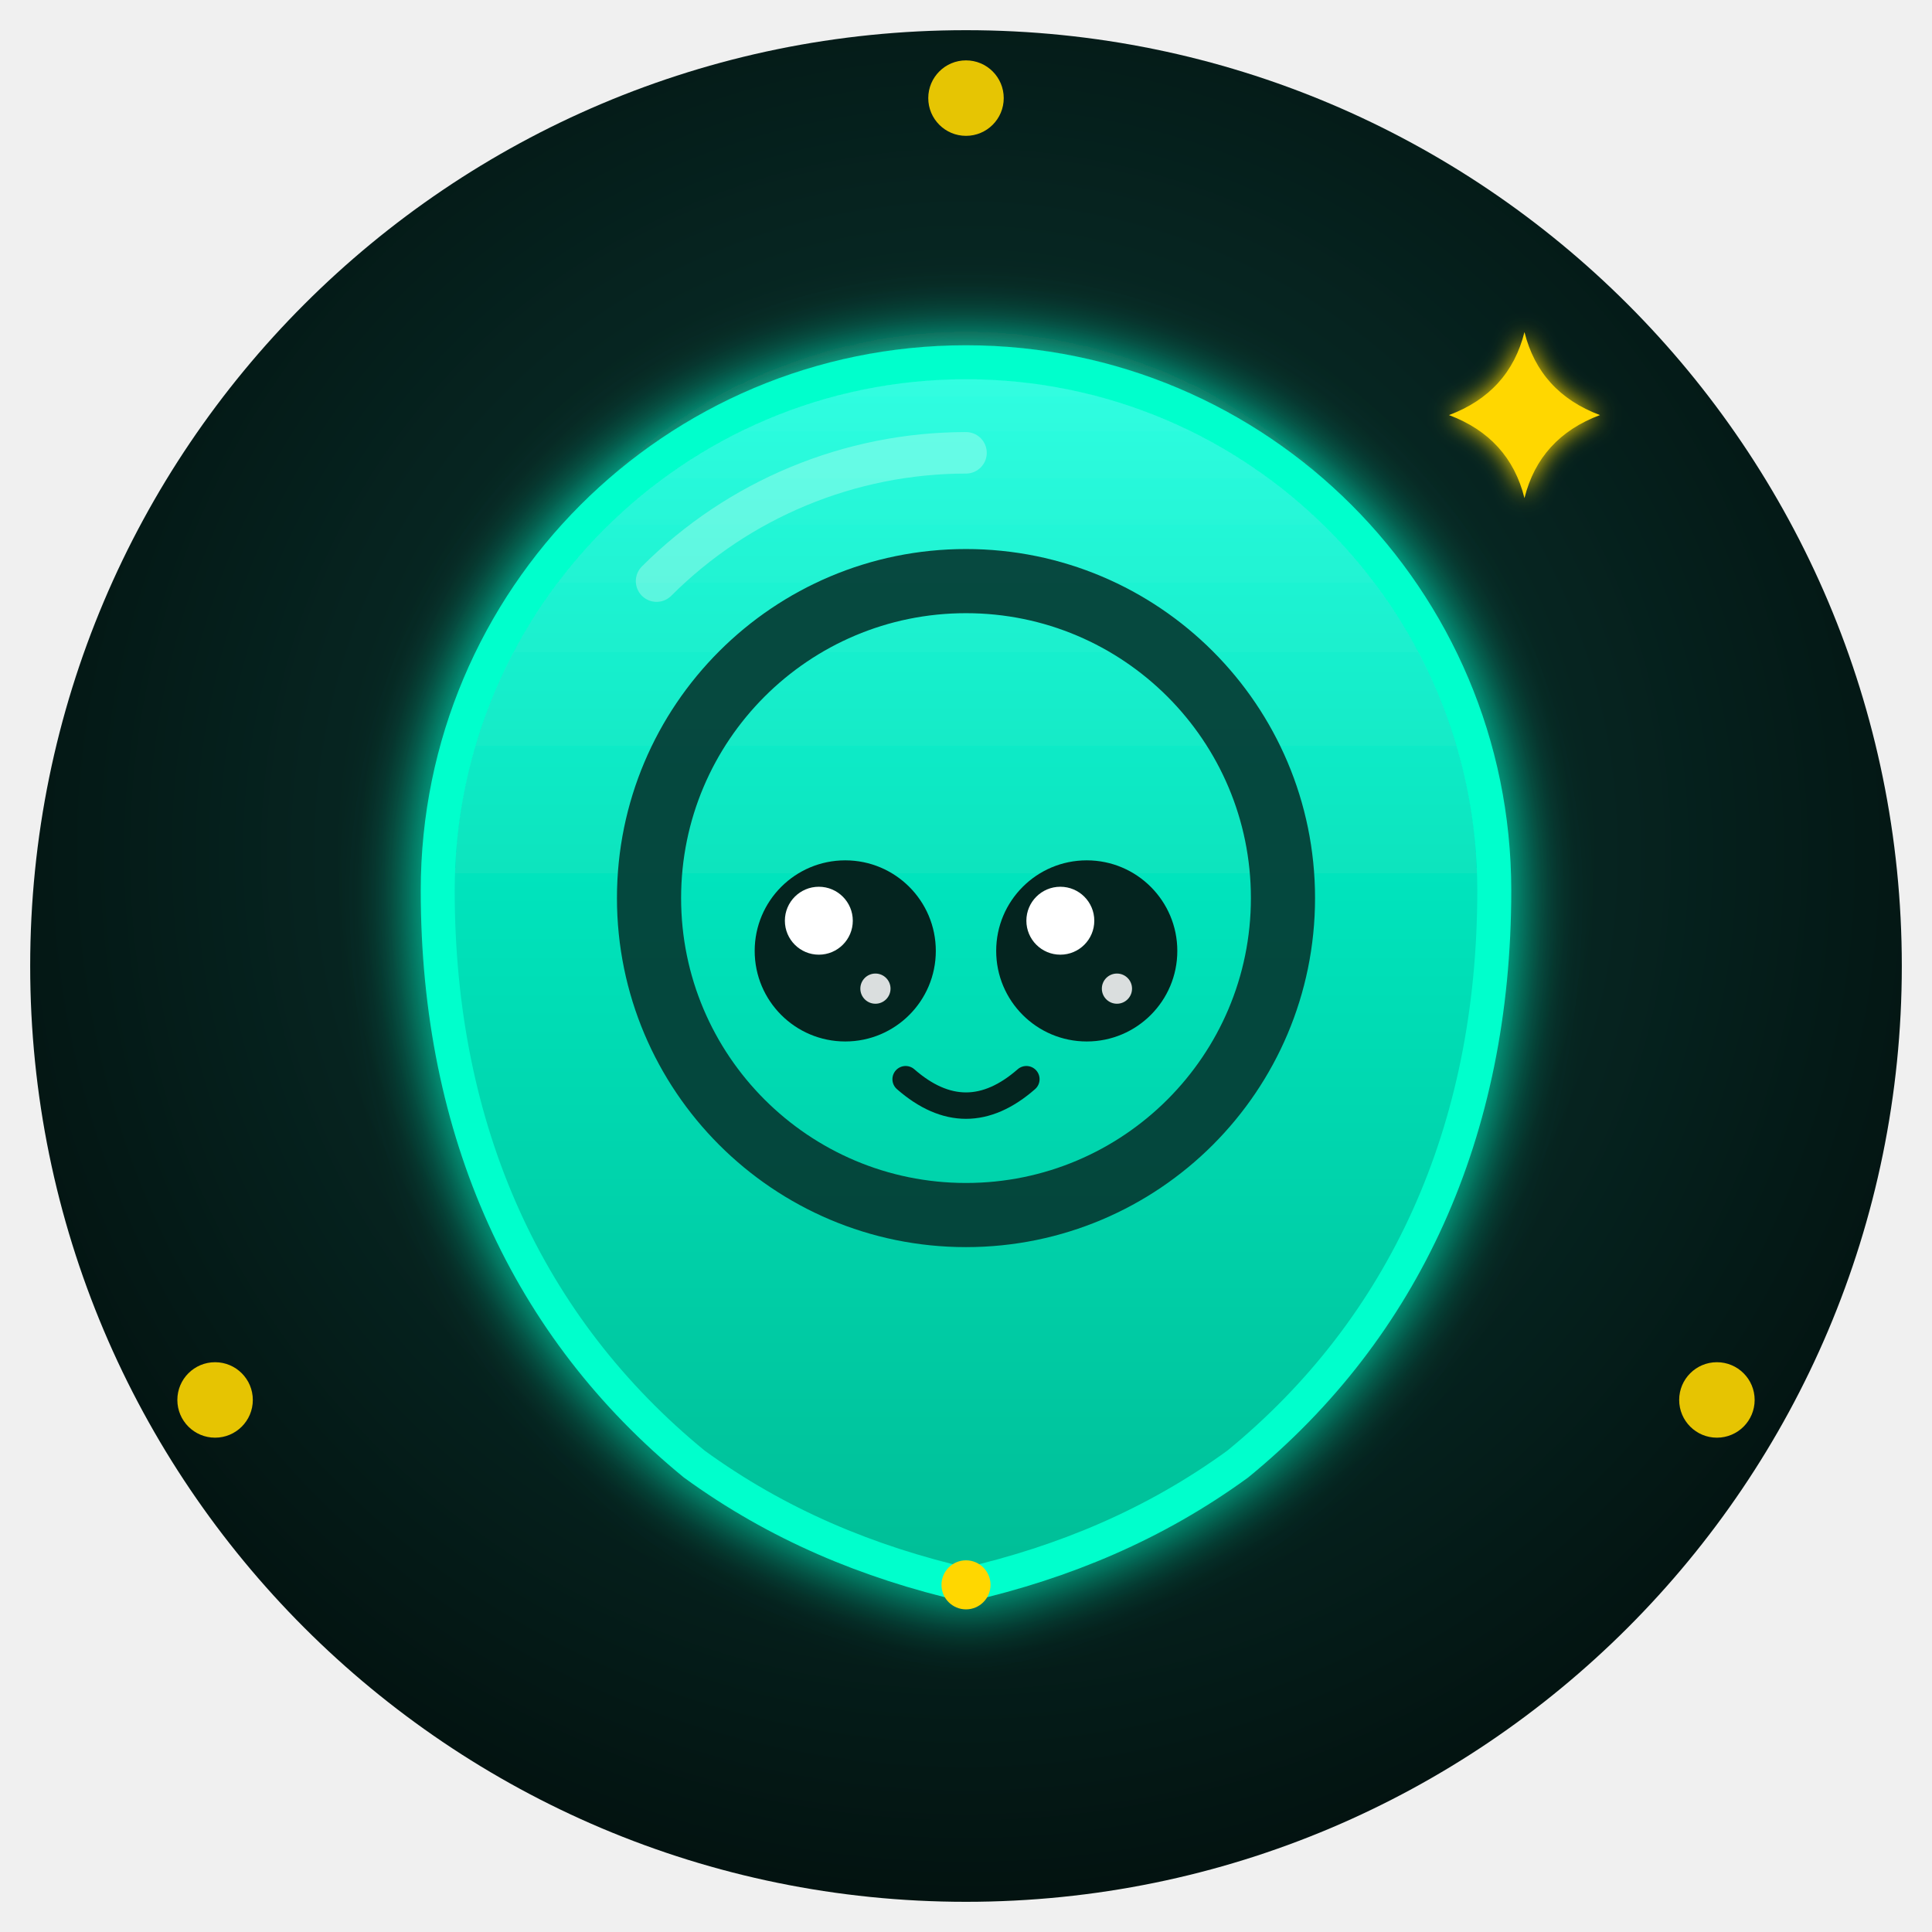
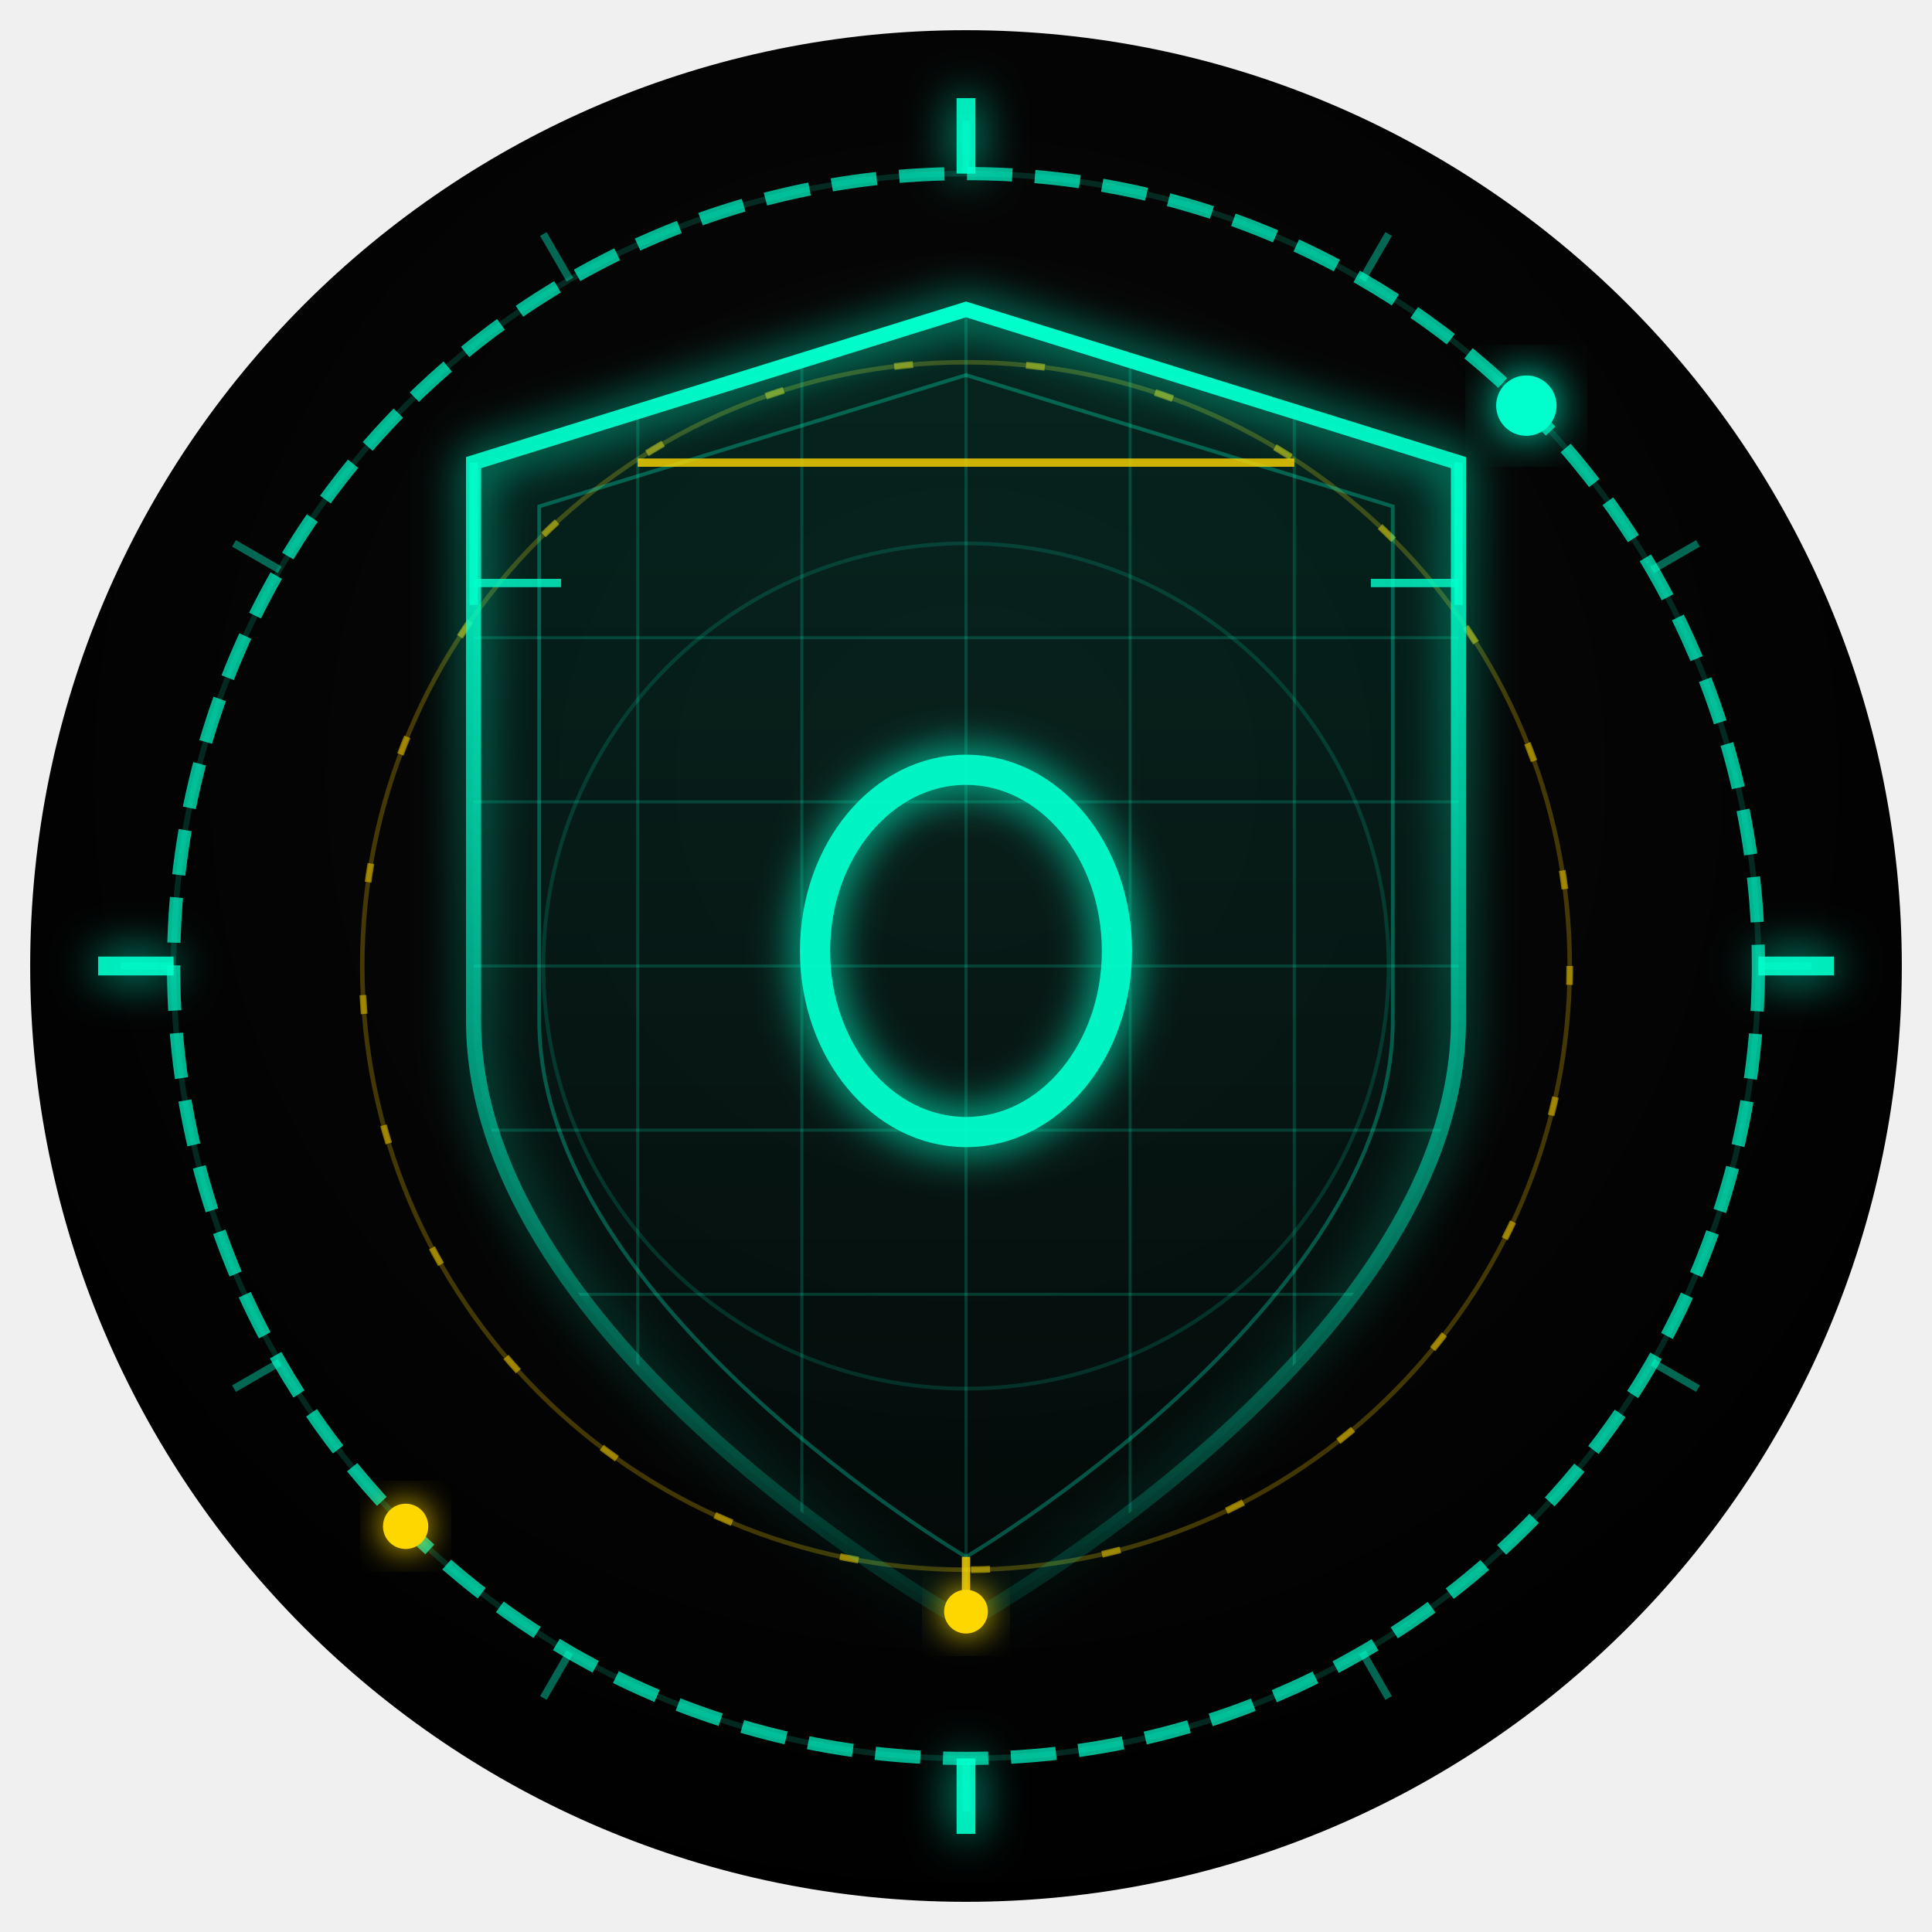
<svg xmlns="http://www.w3.org/2000/svg" viewBox="0 0 512 512" width="512" height="512">
  <defs>
-     <radialGradient id="field" cx="50%" cy="44%" r="62%">
-       <stop offset="0%" stop-color="#0d3f36" />
-       <stop offset="55%" stop-color="#062420" />
-       <stop offset="100%" stop-color="#020e0c" />
+     <radialGradient id="field" cx="50%" cy="40%" r="62%">
+       <stop offset="0%" stop-color="#0a0a0a" />
+       <stop offset="100%" stop-color="#000000" />
    </radialGradient>
-     <linearGradient id="body" x1="0" y1="0" x2="0" y2="1">
-       <stop offset="0%" stop-color="#33ffe3" />
-       <stop offset="48%" stop-color="#00e0b8" />
-       <stop offset="100%" stop-color="#00bd96" />
+     <linearGradient id="shieldFill" x1="0" y1="0" x2="0" y2="1">
+       <stop offset="0%" stop-color="#00ffcc" stop-opacity="0.12" />
+       <stop offset="100%" stop-color="#00ffcc" stop-opacity="0.02" />
    </linearGradient>
-     <filter id="aura" x="-40%" y="-40%" width="180%" height="180%">
-       <feGaussianBlur stdDeviation="9" result="b" />
+     <linearGradient id="shieldStroke" x1="0" y1="0" x2="0" y2="1">
+       <stop offset="0%" stop-color="#00ffcc" />
+       <stop offset="60%" stop-color="#00ffcc" stop-opacity="0.5" />
+       <stop offset="100%" stop-color="#00ffcc" stop-opacity="0.1" />
+     </linearGradient>
+     <clipPath id="sc">
+       <path d="M 256 82 L 386.5 122.6 L 386.5 270.5 C 386.5 357.5 256 430 256 430 C 256 430 125.5 357.5 125.5 270.5 L 125.5 122.6 Z" />
+     </clipPath>
+     <filter id="cg" x="-50%" y="-50%" width="200%" height="200%">
+       <feGaussianBlur stdDeviation="6" result="b" />
      <feMerge>
        <feMergeNode in="b" />
        <feMergeNode in="SourceGraphic" />
      </feMerge>
    </filter>
-     <filter id="sparkle" x="-80%" y="-80%" width="260%" height="260%">
-       <feGaussianBlur stdDeviation="3" result="b" />
+     <filter id="gg" x="-50%" y="-50%" width="200%" height="200%">
+       <feGaussianBlur stdDeviation="4.5" result="b" />
      <feMerge>
        <feMergeNode in="b" />
        <feMergeNode in="SourceGraphic" />
      </feMerge>
    </filter>
  </defs>
  <circle cx="256" cy="256" r="248" fill="url(#field)" />
-   <circle cx="256" cy="26" r="10" fill="#ffd700" opacity="0.9" />
-   <circle cx="57" cy="371" r="10" fill="#ffd700" opacity="0.9" />
-   <circle cx="455" cy="371" r="10" fill="#ffd700" opacity="0.9" />
-   <g filter="url(#aura)">
-     <path id="shield" d="M 116 236              A 140 140 0 0 1 396 236              C 396 300 372 352 328 388              C 306 404 282 414 256 420              C 230 414 206 404 184 388              C 140 352 116 300 116 236 Z" fill="url(#body)" stroke="#00ffcc" stroke-width="9" stroke-linejoin="round" />
+   <circle cx="256" cy="256" r="210" fill="none" stroke="#00ffcc" stroke-width="1.5" stroke-opacity="0.15" />
+   <circle cx="256" cy="256" r="210" fill="none" stroke="#00ffcc" stroke-width="3.5" stroke-opacity="0.7" stroke-dasharray="12 6" />
+   <g stroke="#00ffcc" stroke-opacity="0.4" stroke-width="2">
+     <line x1="256" y1="46" x2="256" y2="32" transform="rotate(0,256,256)" />
+     <line x1="256" y1="46" x2="256" y2="32" transform="rotate(30,256,256)" />
+     <line x1="256" y1="46" x2="256" y2="32" transform="rotate(60,256,256)" />
+     <line x1="256" y1="46" x2="256" y2="32" transform="rotate(90,256,256)" />
+     <line x1="256" y1="46" x2="256" y2="32" transform="rotate(120,256,256)" />
+     <line x1="256" y1="46" x2="256" y2="32" transform="rotate(150,256,256)" />
+     <line x1="256" y1="46" x2="256" y2="32" transform="rotate(180,256,256)" />
+     <line x1="256" y1="46" x2="256" y2="32" transform="rotate(210,256,256)" />
+     <line x1="256" y1="46" x2="256" y2="32" transform="rotate(240,256,256)" />
+     <line x1="256" y1="46" x2="256" y2="32" transform="rotate(270,256,256)" />
+     <line x1="256" y1="46" x2="256" y2="32" transform="rotate(300,256,256)" />
+     <line x1="256" y1="46" x2="256" y2="32" transform="rotate(330,256,256)" />
  </g>
-   <path d="M 174 154 A 116 116 0 0 1 256 120" fill="none" stroke="#ffffff" stroke-opacity="0.28" stroke-width="11" stroke-linecap="round" />
-   <circle cx="256" cy="238" r="84" fill="none" stroke="#053b33" stroke-opacity="0.92" stroke-width="17" />
-   <circle cx="224" cy="252" r="24" fill="#04241f" />
-   <circle cx="288" cy="252" r="24" fill="#04241f" />
-   <circle cx="217" cy="244" r="9" fill="#ffffff" />
-   <circle cx="281" cy="244" r="9" fill="#ffffff" />
-   <circle cx="232" cy="262" r="4" fill="#ffffff" opacity="0.85" />
-   <circle cx="296" cy="262" r="4" fill="#ffffff" opacity="0.85" />
-   <path d="M 240 286 Q 256 300 272 286" fill="none" stroke="#04241f" stroke-width="7" stroke-linecap="round" />
-   <g filter="url(#sparkle)">
-     <path d="M 404 88 Q 408 104 424 110 Q 408 116 404 132 Q 400 116 384 110 Q 400 104 404 88 Z" fill="#ffd700" />
+   <g stroke="#00ffcc" stroke-width="5" stroke-opacity="0.9" filter="url(#cg)">
+     <line x1="256" y1="46" x2="256" y2="26" transform="rotate(0,256,256)" />
+     <line x1="256" y1="46" x2="256" y2="26" transform="rotate(90,256,256)" />
+     <line x1="256" y1="46" x2="256" y2="26" transform="rotate(180,256,256)" />
+     <line x1="256" y1="46" x2="256" y2="26" transform="rotate(270,256,256)" />
  </g>
-   <circle cx="256" cy="420" r="6.5" fill="#ffd700" />
+   <circle cx="256" cy="256" r="160" fill="none" stroke="#ffd700" stroke-width="1.2" stroke-opacity="0.25" />
+   <circle cx="256" cy="256" r="160" fill="none" stroke="#ffd700" stroke-width="1.8" stroke-opacity="0.5" stroke-dasharray="5 30" />
+   <circle cx="256" cy="256" r="112" fill="none" stroke="#00ffcc" stroke-width="1" stroke-opacity="0.15" />
+   <circle cx="404.5" cy="107.5" r="8" fill="#00ffcc" filter="url(#cg)" />
+   <circle cx="107.5" cy="404.5" r="6" fill="#ffd700" filter="url(#gg)" />
+   <path id="shield" d="M 256 82 L 386.5 122.6 L 386.5 270.5 C 386.5 357.5 256 430 256 430 C 256 430 125.5 357.5 125.5 270.5 L 125.5 122.6 Z" fill="url(#shieldFill)" />
+   <g clip-path="url(#sc)" stroke="#00ffcc" stroke-width="0.8" stroke-opacity="0.18">
+     <line x1="125.5" y1="169" x2="386.5" y2="169" />
+     <line x1="125.5" y1="212.5" x2="386.5" y2="212.5" />
+     <line x1="125.5" y1="256" x2="386.5" y2="256" />
+     <line x1="125.5" y1="299.5" x2="386.5" y2="299.5" />
+     <line x1="125.5" y1="343" x2="386.5" y2="343" />
+     <line x1="169" y1="82" x2="169" y2="430" />
+     <line x1="212.5" y1="82" x2="212.5" y2="430" />
+     <line x1="256" y1="82" x2="256" y2="430" />
+     <line x1="299.5" y1="82" x2="299.5" y2="430" />
+     <line x1="343" y1="82" x2="343" y2="430" />
+   </g>
+   <path d="M 256 82 L 386.5 122.6 L 386.5 270.5 C 386.5 357.5 256 430 256 430 C 256 430 125.5 357.5 125.5 270.5 L 125.5 122.6 Z" fill="none" stroke="url(#shieldStroke)" stroke-width="4" filter="url(#cg)" />
+   <path d="M 256 99.4 L 369.1 134.2 L 369.1 270.5 C 369.1 345.9 256 412.6 256 412.6 C 256 412.6 142.9 345.9 142.9 270.5 L 142.9 134.2 Z" fill="none" stroke="#00ffcc" stroke-width="1" stroke-opacity="0.3" />
+   <line x1="169" y1="122.6" x2="343" y2="122.6" stroke="#ffd700" stroke-width="2.2" stroke-opacity="0.8" />
+   <g stroke="#00ffcc" stroke-width="2.2" stroke-opacity="0.8">
+     <path d="M 125.5 154.5 L 148.7 154.5" />
+     <path d="M 125.5 122.6 L 125.5 160.3" />
+     <path d="M 363.3 154.5 L 386.5 154.5" />
+     <path d="M 386.5 122.6 L 386.5 160.3" />
+   </g>
+   <ellipse cx="256" cy="252" rx="40" ry="48" fill="none" stroke="#00ffcc" stroke-width="8" opacity="0.95" filter="url(#cg)" />
+   <line x1="256" y1="412.6" x2="256" y2="422.7" stroke="#ffd700" stroke-width="2.2" stroke-opacity="0.8" />
+   <circle cx="256" cy="427.1" r="5.8" fill="#ffd700" filter="url(#gg)" />
</svg>
